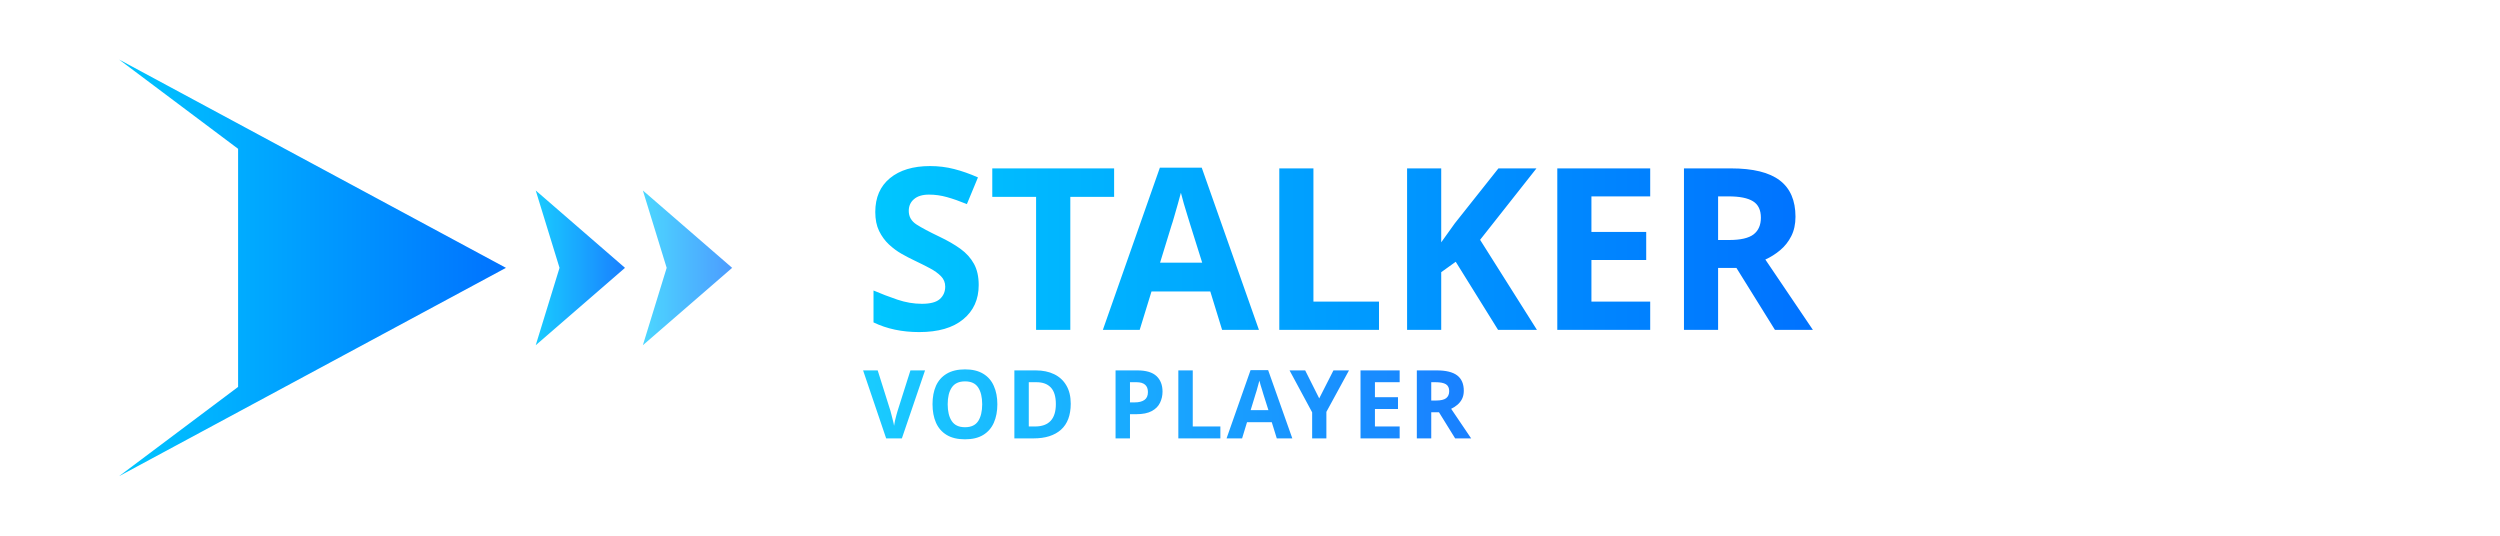
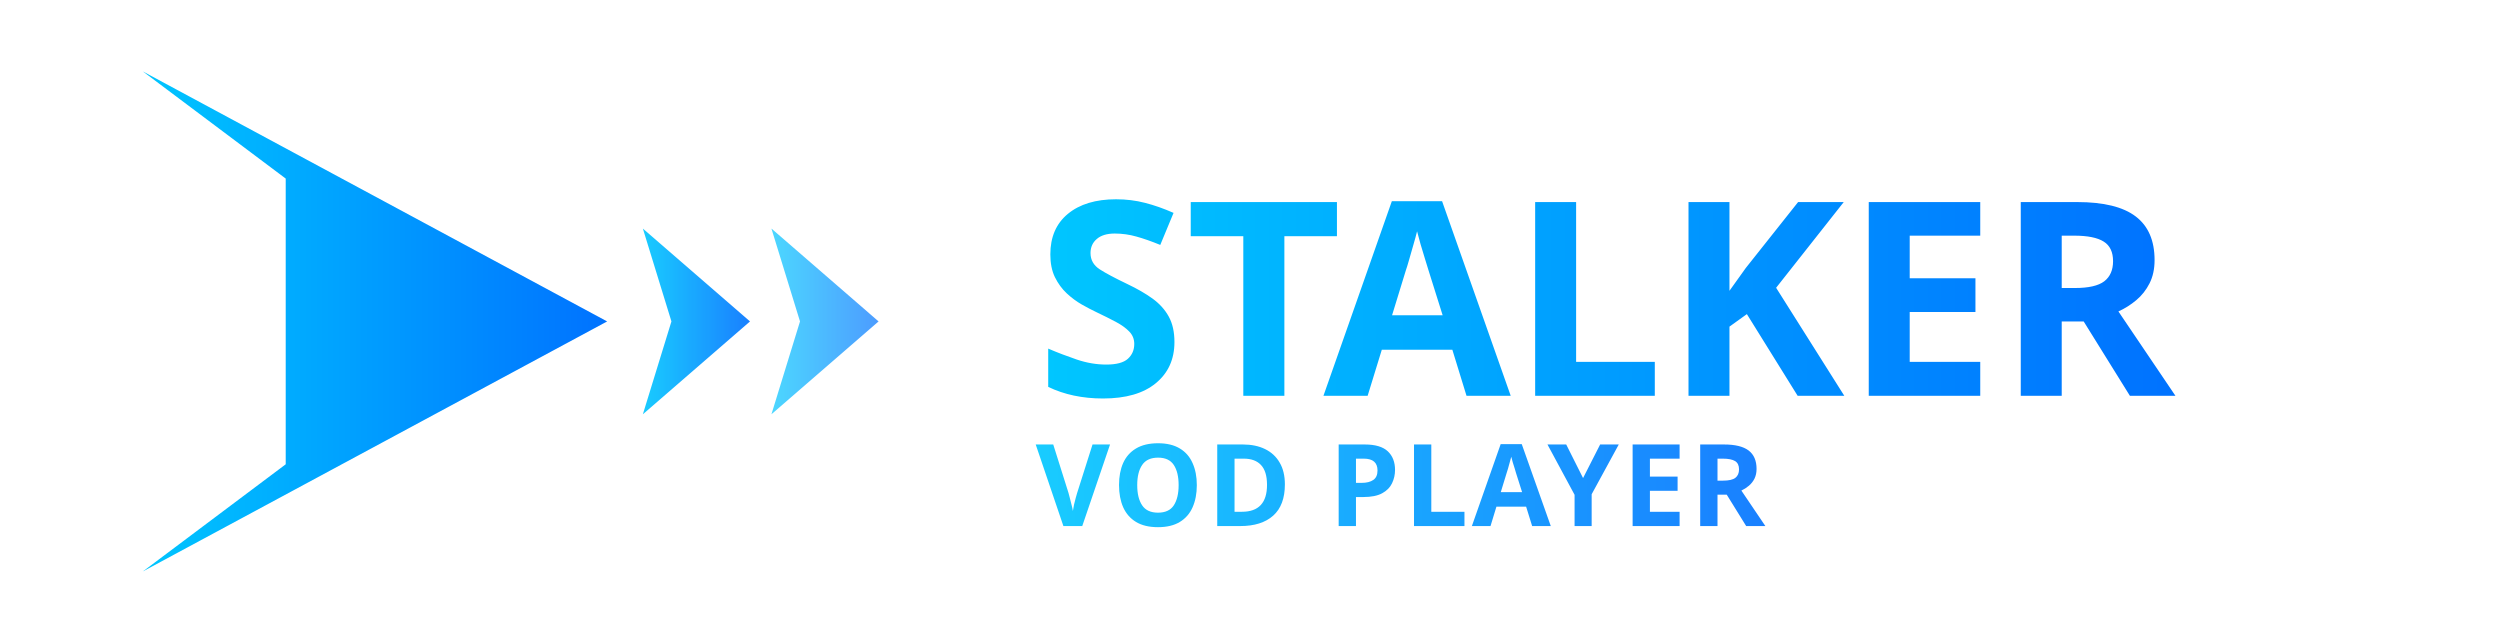
- <svg xmlns="http://www.w3.org/2000/svg" width="100%" height="100%" viewBox="0 0 420 90">
+ <svg xmlns="http://www.w3.org/2000/svg" width="100%" height="100%" viewBox="0 0 350 90">
  <defs>
    <linearGradient id="logoGradient" x1="0%" y1="50%" x2="100%" y2="50%">
      <stop offset="0%" style="stop-color:#00C6FF;" />
      <stop offset="100%" style="stop-color:#0072FF;" />
    </linearGradient>
  </defs>
  <g id="icon" fill="url(#logoGradient)">
    <path d="M20 10 L 85 45 L 20 80 L 40 65 L 40 25 Z" />
    <g>
      <path d="M90 32 L 105 45 L 90 58 L 94 45 Z" opacity="0.9" />
      <path d="M108 32 L 123 45 L 108 58 L 112 45 Z" opacity="0.7" />
    </g>
  </g>
  <g id="text-group" transform="translate(145, 0)">
    <text x="0" y="42" fill="url(#logoGradient)" style="font-family: 'Montserrat', sans-serif; font-size: 38px; font-weight: 800; text-transform: uppercase; letter-spacing: 0px; dominant-baseline: middle;">
            STALKER
        </text>
    <text x="0" y="68" fill="url(#logoGradient)" style="font-family: 'Montserrat', sans-serif; font-size: 16px; font-weight: 600; text-transform: uppercase; letter-spacing: 0.5px; dominant-baseline: middle; opacity: 0.9;">
            VOD PLAYER
        </text>
  </g>
</svg>
